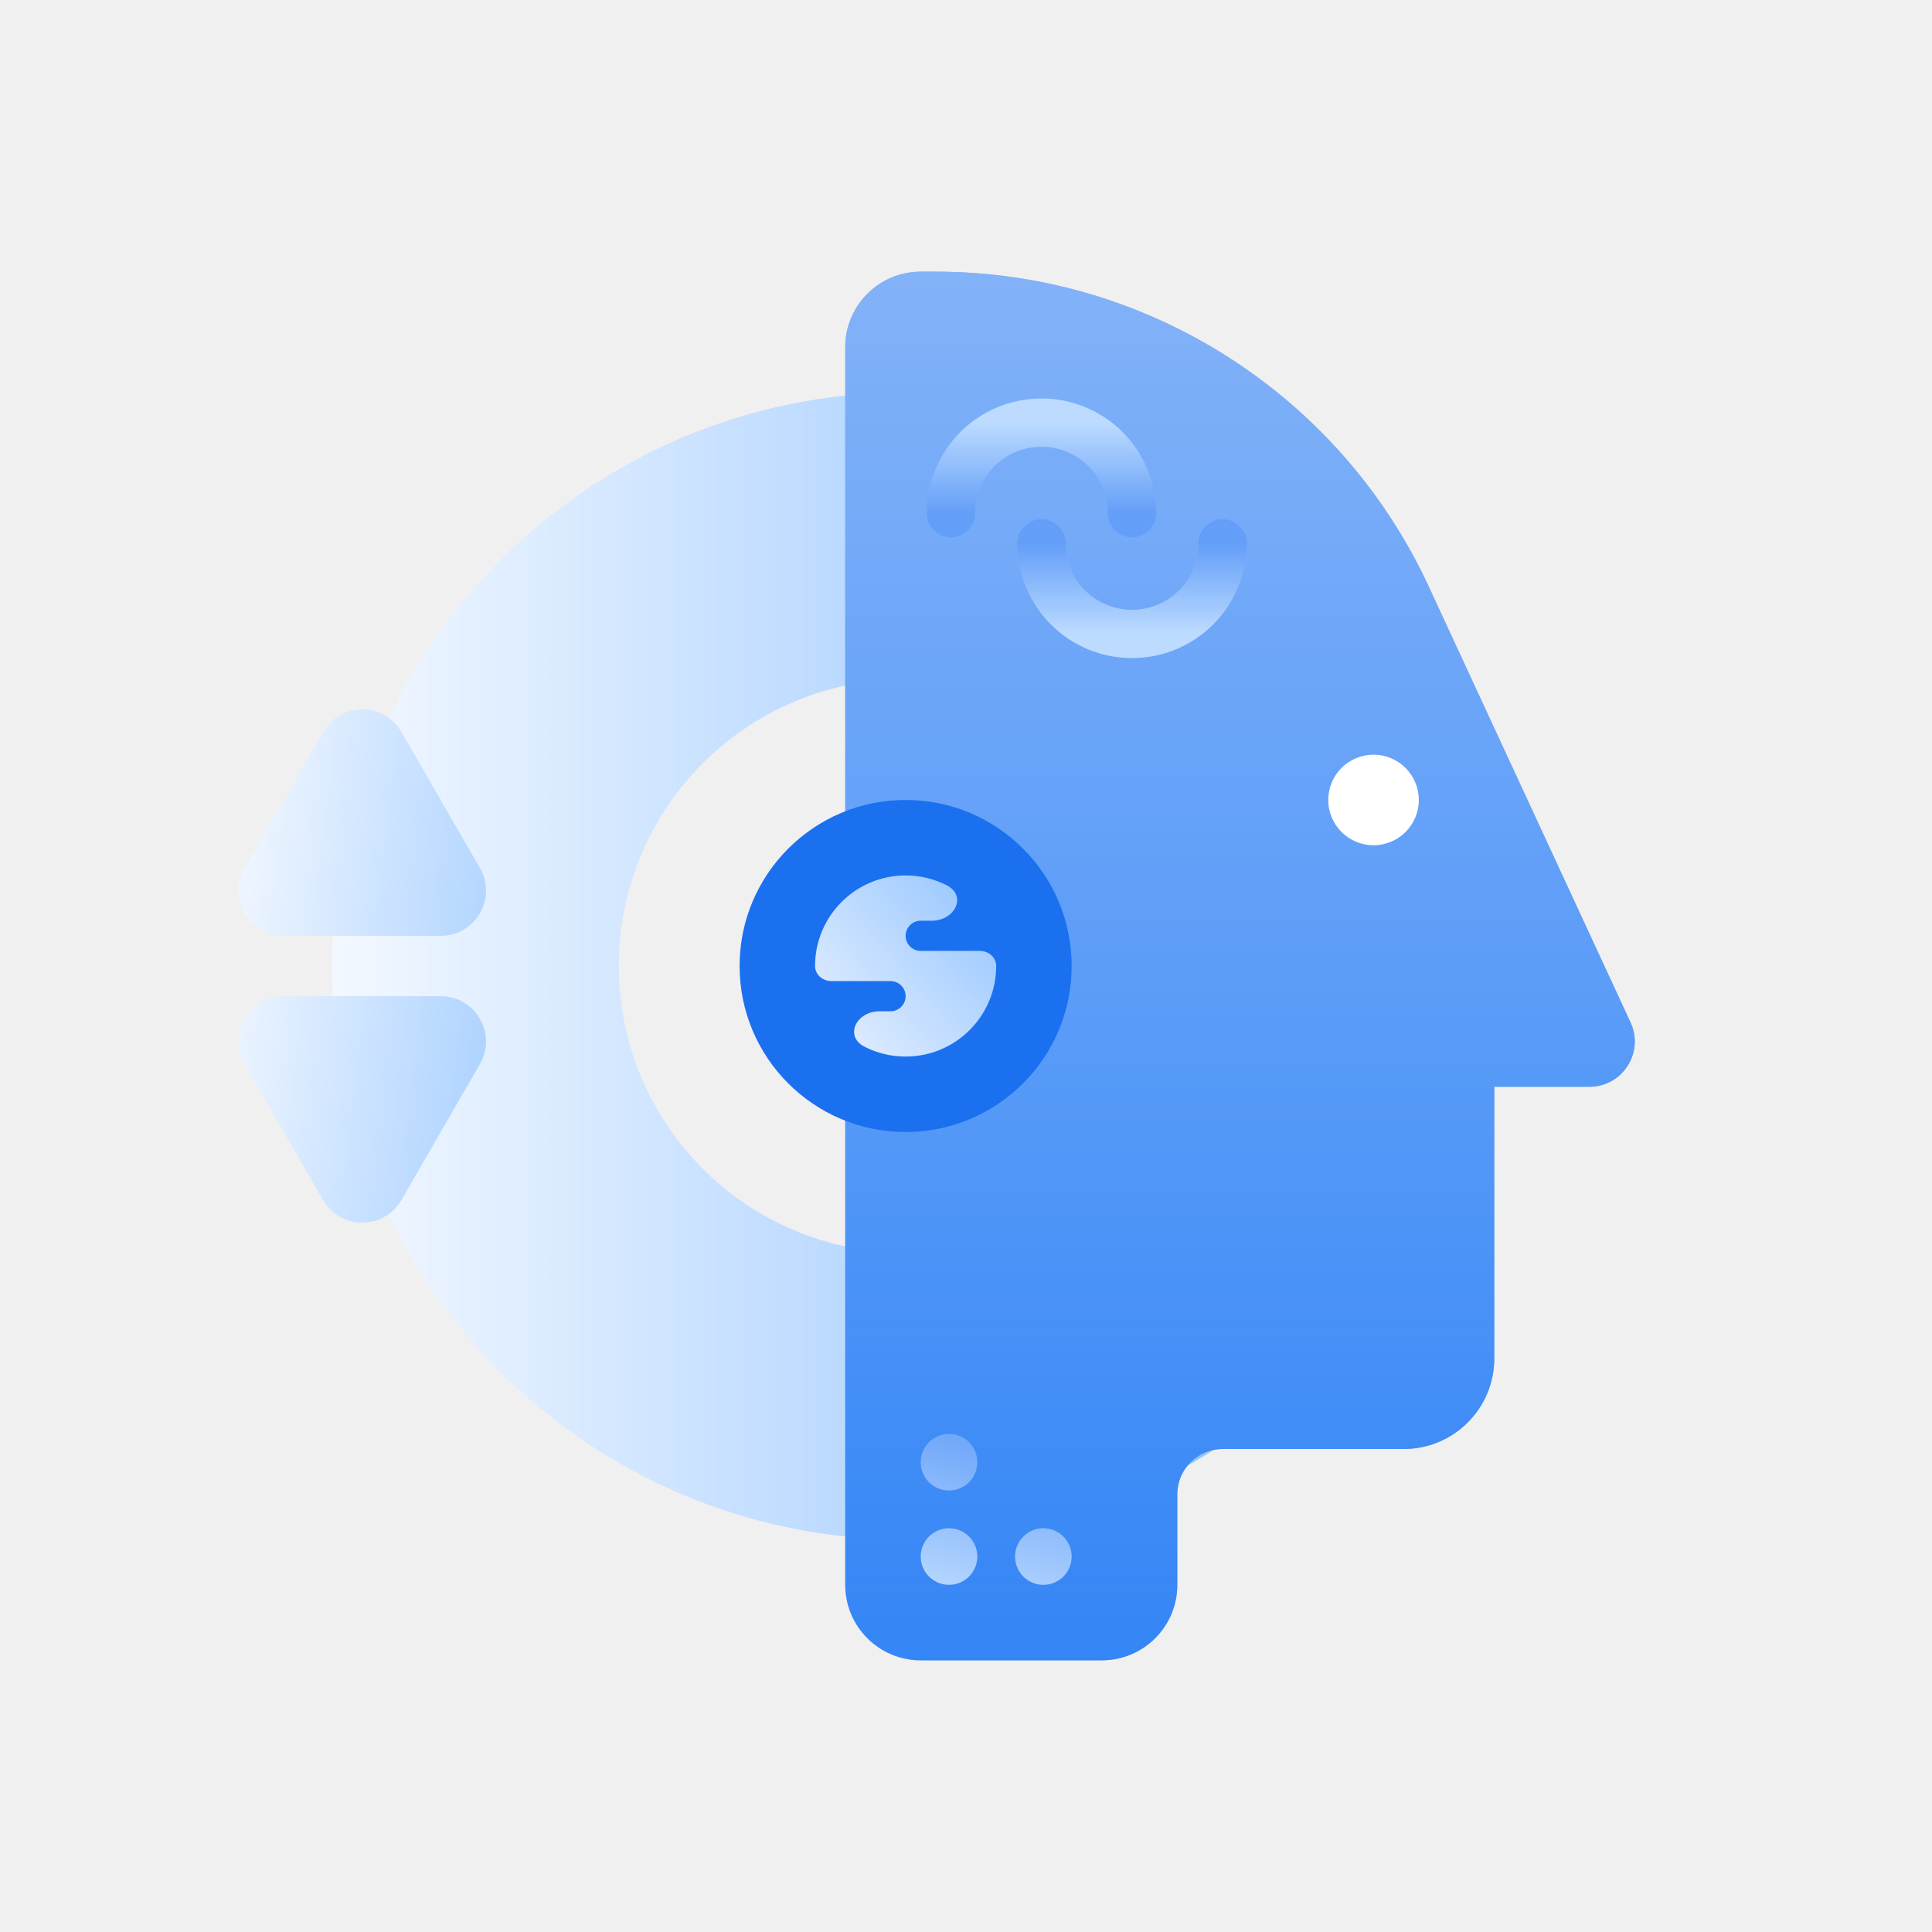
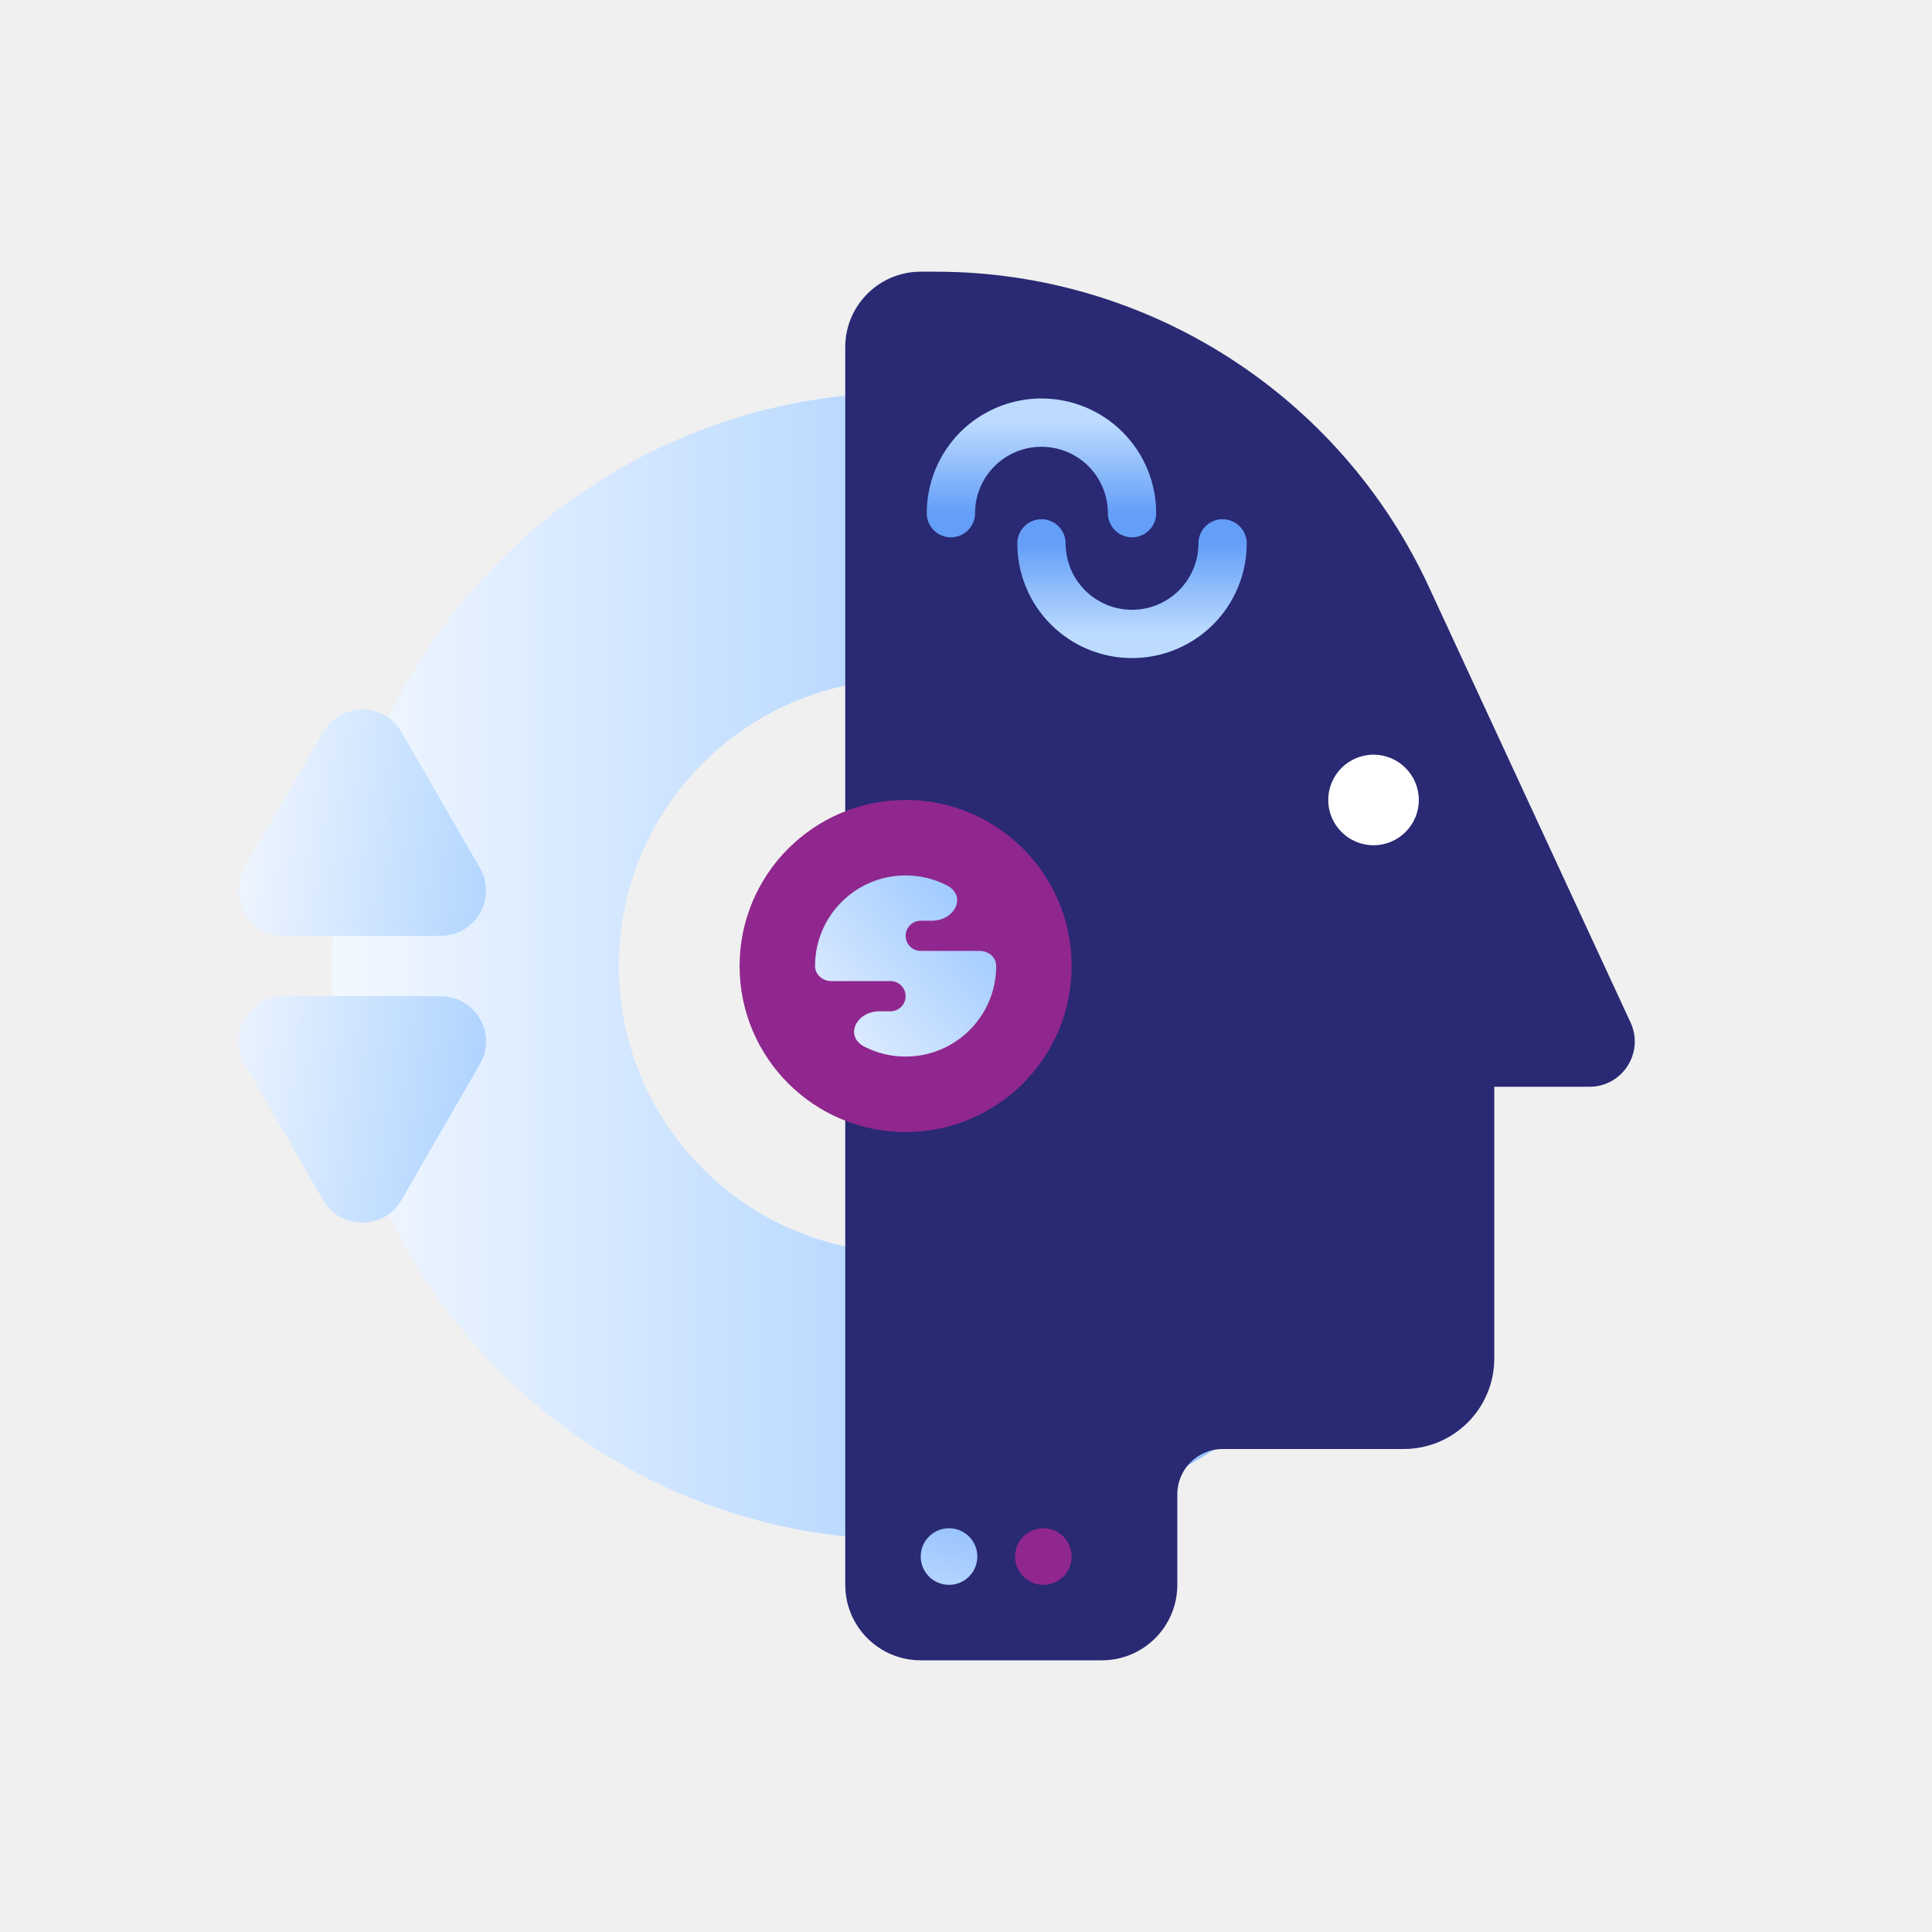
<svg xmlns="http://www.w3.org/2000/svg" width="80" height="80" viewBox="0 0 80 80" fill="none">
  <path fill-rule="evenodd" clip-rule="evenodd" d="M37.5 63.75C50.617 63.75 61.25 53.117 61.25 40C61.25 26.883 50.617 16.25 37.5 16.25C24.383 16.25 13.75 26.883 13.75 40C13.75 53.117 24.383 63.75 37.5 63.75ZM37.5 51.875C44.058 51.875 49.375 46.558 49.375 40C49.375 33.442 44.058 28.125 37.5 28.125C30.942 28.125 25.625 33.442 25.625 40C25.625 46.558 30.942 51.875 37.5 51.875Z" fill="url(#paint0_linear_241_23026)" />
-   <path d="M45.625 68.75H38.125C36.399 68.75 35 67.351 35 65.625V14.375C35 12.649 36.399 11.25 38.125 11.25H38.747C47.514 11.25 55.482 16.342 59.165 24.297L67.517 42.337C68.093 43.58 67.185 45 65.816 45H61.875V56.25C61.875 58.321 60.196 60 58.125 60H50.625C49.59 60 48.75 60.84 48.75 61.875V65.625C48.75 67.351 47.351 68.75 45.625 68.75Z" fill="#1B70F0" />
-   <path d="M45.625 68.75H38.125C36.399 68.75 35 67.351 35 65.625V14.375C35 12.649 36.399 11.25 38.125 11.25H38.747C47.514 11.25 55.482 16.342 59.165 24.297L67.517 42.337C68.093 43.58 67.185 45 65.816 45H61.875V56.25C61.875 58.321 60.196 60 58.125 60H50.625C49.59 60 48.75 60.84 48.75 61.875V65.625C48.75 67.351 47.351 68.75 45.625 68.75Z" fill="url(#paint1_linear_241_23026)" fill-opacity="0.5" />
-   <circle cx="37.5" cy="40" r="6.875" fill="#1B70F0" />
+   <path d="M45.625 68.75H38.125C36.399 68.75 35 67.351 35 65.625V14.375C35 12.649 36.399 11.25 38.125 11.25H38.747C47.514 11.25 55.482 16.342 59.165 24.297L67.517 42.337C68.093 43.58 67.185 45 65.816 45H61.875V56.25C61.875 58.321 60.196 60 58.125 60H50.625C49.59 60 48.75 60.84 48.75 61.875V65.625C48.75 67.351 47.351 68.75 45.625 68.75Z" fill="#292974" />
+   <circle cx="37.5" cy="40" r="6.875" fill="#90278E" />
  <circle cx="56.875" cy="33.125" r="1.875" fill="white" />
-   <path d="M16.624 30.312C15.902 29.062 14.098 29.062 13.376 30.312L10.129 35.938C9.407 37.188 10.309 38.75 11.752 38.75H18.248C19.691 38.75 20.593 37.188 19.871 35.938L16.624 30.312Z" fill="url(#paint2_linear_241_23026)" />
-   <path d="M16.624 49.688C15.902 50.938 14.098 50.938 13.376 49.688L10.129 44.062C9.407 42.812 10.309 41.25 11.752 41.25H18.248C19.691 41.25 20.593 42.812 19.871 44.062L16.624 49.688Z" fill="url(#paint3_linear_241_23026)" />
-   <path d="M41.25 40C41.25 42.071 39.571 43.75 37.5 43.75C36.889 43.75 36.313 43.604 35.803 43.345C34.945 42.909 35.456 41.875 36.419 41.875H36.875C37.22 41.875 37.5 41.595 37.5 41.25C37.5 40.905 37.22 40.625 36.875 40.625H34.43C34.067 40.625 33.75 40.362 33.75 40C33.75 37.929 35.429 36.25 37.5 36.25C38.111 36.25 38.687 36.396 39.197 36.655C40.055 37.091 39.544 38.125 38.581 38.125H38.125C37.78 38.125 37.5 38.405 37.5 38.75C37.5 39.095 37.78 39.375 38.125 39.375H40.57C40.933 39.375 41.25 39.638 41.25 40Z" fill="url(#paint4_linear_241_23026)" />
-   <path d="M43.125 22.5C43.125 23.495 43.52 24.448 44.223 25.152C44.927 25.855 45.88 26.25 46.875 26.25C47.87 26.25 48.823 25.855 49.527 25.152C50.23 24.448 50.625 23.495 50.625 22.5" stroke="url(#paint5_linear_241_23026)" stroke-width="2" stroke-linecap="round" />
-   <path d="M46.875 21.25C46.875 20.255 46.48 19.302 45.777 18.598C45.073 17.895 44.12 17.5 43.125 17.5C42.13 17.5 41.177 17.895 40.473 18.598C39.77 19.302 39.375 20.255 39.375 21.25" stroke="url(#paint6_linear_241_23026)" stroke-width="2" stroke-linecap="round" />
-   <path d="M40.469 60.547C40.469 61.194 39.944 61.719 39.297 61.719C38.65 61.719 38.125 61.194 38.125 60.547C38.125 59.9 38.65 59.375 39.297 59.375C39.944 59.375 40.469 59.9 40.469 60.547Z" fill="url(#paint7_linear_241_23026)" />
-   <path d="M40.469 64.453C40.469 65.1 39.944 65.625 39.297 65.625C38.65 65.625 38.125 65.1 38.125 64.453C38.125 63.806 38.65 63.281 39.297 63.281C39.944 63.281 40.469 63.806 40.469 64.453Z" fill="url(#paint8_linear_241_23026)" />
-   <path d="M43.203 65.625C43.85 65.625 44.375 65.1 44.375 64.453C44.375 63.806 43.85 63.281 43.203 63.281C42.556 63.281 42.031 63.806 42.031 64.453C42.031 65.1 42.556 65.625 43.203 65.625Z" fill="url(#paint9_linear_241_23026)" />
+   <path d="M16.624 30.312C15.902 29.062 14.098 29.062 13.376 30.312L10.129 35.938C9.407 37.188 10.309 38.75 11.752 38.75H18.247C19.691 38.75 20.593 37.188 19.871 35.938L16.624 30.312Z" fill="url(#paint1_linear_241_23026)" />
+   <path d="M16.624 49.688C15.902 50.938 14.098 50.938 13.376 49.688L10.129 44.062C9.407 42.812 10.309 41.25 11.752 41.25H18.247C19.691 41.25 20.593 42.812 19.871 44.062L16.624 49.688Z" fill="url(#paint2_linear_241_23026)" />
+   <path d="M41.25 40C41.25 42.071 39.571 43.75 37.5 43.75C36.889 43.75 36.313 43.604 35.803 43.345C34.945 42.909 35.456 41.875 36.419 41.875H36.875C37.22 41.875 37.5 41.595 37.5 41.25C37.5 40.905 37.22 40.625 36.875 40.625H34.43C34.067 40.625 33.75 40.362 33.75 40C33.75 37.929 35.429 36.25 37.5 36.25C38.111 36.25 38.687 36.396 39.197 36.655C40.055 37.091 39.544 38.125 38.581 38.125H38.125C37.78 38.125 37.5 38.405 37.5 38.75C37.5 39.095 37.78 39.375 38.125 39.375H40.57C40.933 39.375 41.25 39.638 41.25 40Z" fill="url(#paint3_linear_241_23026)" />
+   <path d="M43.125 22.5C43.125 23.495 43.52 24.448 44.223 25.152C44.927 25.855 45.88 26.25 46.875 26.25C47.87 26.25 48.823 25.855 49.527 25.152C50.23 24.448 50.625 23.495 50.625 22.5" stroke="url(#paint4_linear_241_23026)" stroke-width="2" stroke-linecap="round" />
+   <path d="M46.875 21.25C46.875 20.255 46.48 19.302 45.777 18.598C45.073 17.895 44.12 17.5 43.125 17.5C42.13 17.5 41.177 17.895 40.473 18.598C39.77 19.302 39.375 20.255 39.375 21.25" stroke="url(#paint5_linear_241_23026)" stroke-width="2" stroke-linecap="round" />
+   <path d="M40.469 60.547C40.469 61.194 39.944 61.719 39.297 61.719C38.65 61.719 38.125 61.194 38.125 60.547C38.125 59.9 38.65 59.375 39.297 59.375C39.944 59.375 40.469 59.9 40.469 60.547Z" fill="#292974" />
+   <path d="M40.469 64.453C40.469 65.1 39.944 65.625 39.297 65.625C38.65 65.625 38.125 65.1 38.125 64.453C38.125 63.806 38.65 63.281 39.297 63.281C39.944 63.281 40.469 63.806 40.469 64.453Z" fill="url(#paint6_linear_241_23026)" />
+   <path d="M43.203 65.625C43.85 65.625 44.375 65.1 44.375 64.453C44.375 63.806 43.85 63.281 43.203 63.281C42.556 63.281 42.031 63.806 42.031 64.453C42.031 65.1 42.556 65.625 43.203 65.625Z" fill="#90278E" />
  <defs>
    <linearGradient id="paint0_linear_241_23026" x1="49.062" y1="40" x2="13.75" y2="40" gradientUnits="userSpaceOnUse">
      <stop stop-color="#96C6FF" />
      <stop offset="1" stop-color="#F3F8FF" />
    </linearGradient>
-     <linearGradient id="paint1_linear_241_23026" x1="51.346" y1="8.201" x2="51.346" y2="68.75" gradientUnits="userSpaceOnUse">
-       <stop stop-color="#F3F8FF" />
-       <stop offset="0.62" stop-color="#8FC2FF" />
-       <stop offset="1" stop-color="#5CA6FF" stop-opacity="0.8" />
+     <linearGradient id="paint1_linear_241_23026" x1="10" y1="39.062" x2="26.235" y2="41.059" gradientUnits="userSpaceOnUse">
+       <stop stop-color="#ECF4FF" />
+       <stop offset="1" stop-color="#8EC2FF" />
    </linearGradient>
    <linearGradient id="paint2_linear_241_23026" x1="10" y1="39.062" x2="26.235" y2="41.059" gradientUnits="userSpaceOnUse">
      <stop stop-color="#ECF4FF" />
      <stop offset="1" stop-color="#8EC2FF" />
    </linearGradient>
-     <linearGradient id="paint3_linear_241_23026" x1="10" y1="39.062" x2="26.235" y2="41.059" gradientUnits="userSpaceOnUse">
-       <stop stop-color="#ECF4FF" />
-       <stop offset="1" stop-color="#8EC2FF" />
-     </linearGradient>
-     <linearGradient id="paint4_linear_241_23026" x1="43.438" y1="38.125" x2="36.399" y2="44.174" gradientUnits="userSpaceOnUse">
+     <linearGradient id="paint3_linear_241_23026" x1="43.438" y1="38.125" x2="36.399" y2="44.174" gradientUnits="userSpaceOnUse">
      <stop stop-color="#8EC2FF" />
      <stop offset="1" stop-color="#DBEAFF" />
    </linearGradient>
-     <linearGradient id="paint5_linear_241_23026" x1="46.875" y1="26.25" x2="46.875" y2="22.5" gradientUnits="userSpaceOnUse">
+     <linearGradient id="paint4_linear_241_23026" x1="46.875" y1="26.25" x2="46.875" y2="22.5" gradientUnits="userSpaceOnUse">
      <stop stop-color="#BCDBFF" />
      <stop offset="1" stop-color="#639EF8" />
    </linearGradient>
-     <linearGradient id="paint6_linear_241_23026" x1="43.125" y1="17.5" x2="43.125" y2="21.25" gradientUnits="userSpaceOnUse">
+     <linearGradient id="paint5_linear_241_23026" x1="43.125" y1="17.5" x2="43.125" y2="21.25" gradientUnits="userSpaceOnUse">
      <stop stop-color="#BCDBFF" />
      <stop offset="1" stop-color="#639EF8" />
    </linearGradient>
-     <linearGradient id="paint7_linear_241_23026" x1="44.375" y1="59.375" x2="42.493" y2="66.741" gradientUnits="userSpaceOnUse">
-       <stop stop-color="#639EF8" />
-       <stop offset="1" stop-color="#B6D7FF" />
-     </linearGradient>
-     <linearGradient id="paint8_linear_241_23026" x1="44.375" y1="59.375" x2="42.493" y2="66.741" gradientUnits="userSpaceOnUse">
-       <stop stop-color="#639EF8" />
-       <stop offset="1" stop-color="#B6D7FF" />
-     </linearGradient>
-     <linearGradient id="paint9_linear_241_23026" x1="44.375" y1="59.375" x2="42.493" y2="66.741" gradientUnits="userSpaceOnUse">
+     <linearGradient id="paint6_linear_241_23026" x1="44.375" y1="59.375" x2="42.493" y2="66.741" gradientUnits="userSpaceOnUse">
      <stop stop-color="#639EF8" />
      <stop offset="1" stop-color="#B6D7FF" />
    </linearGradient>
  </defs>
</svg>
